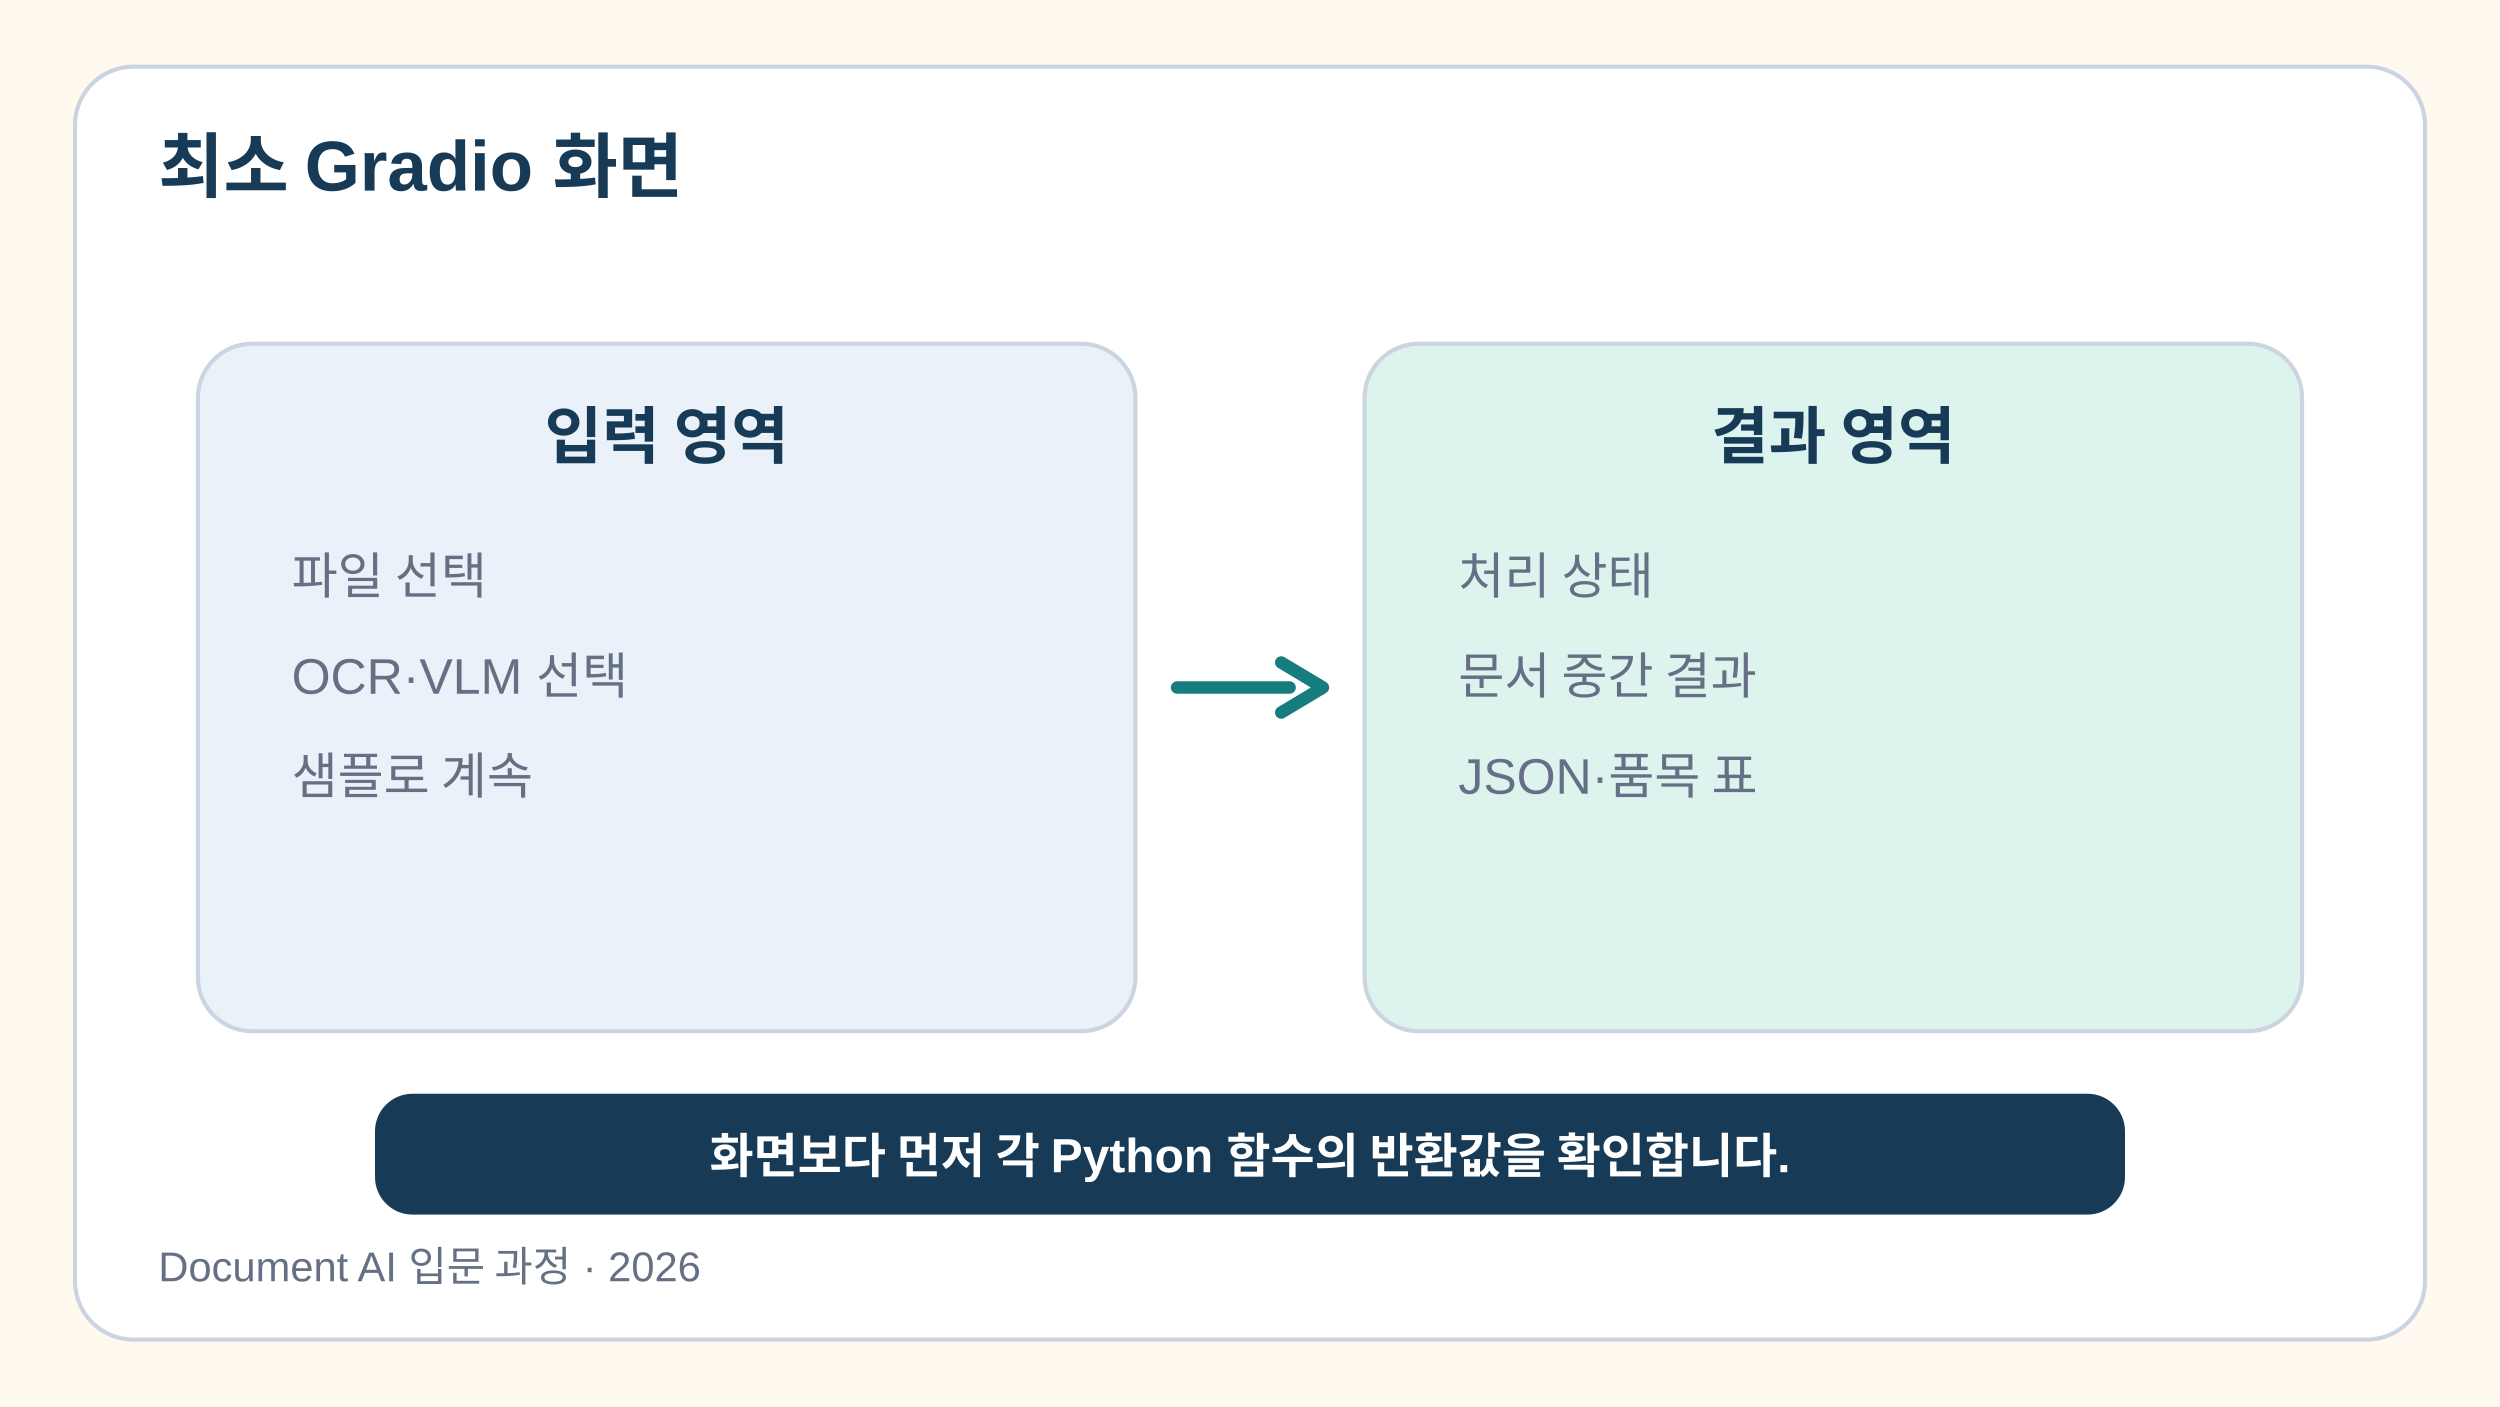
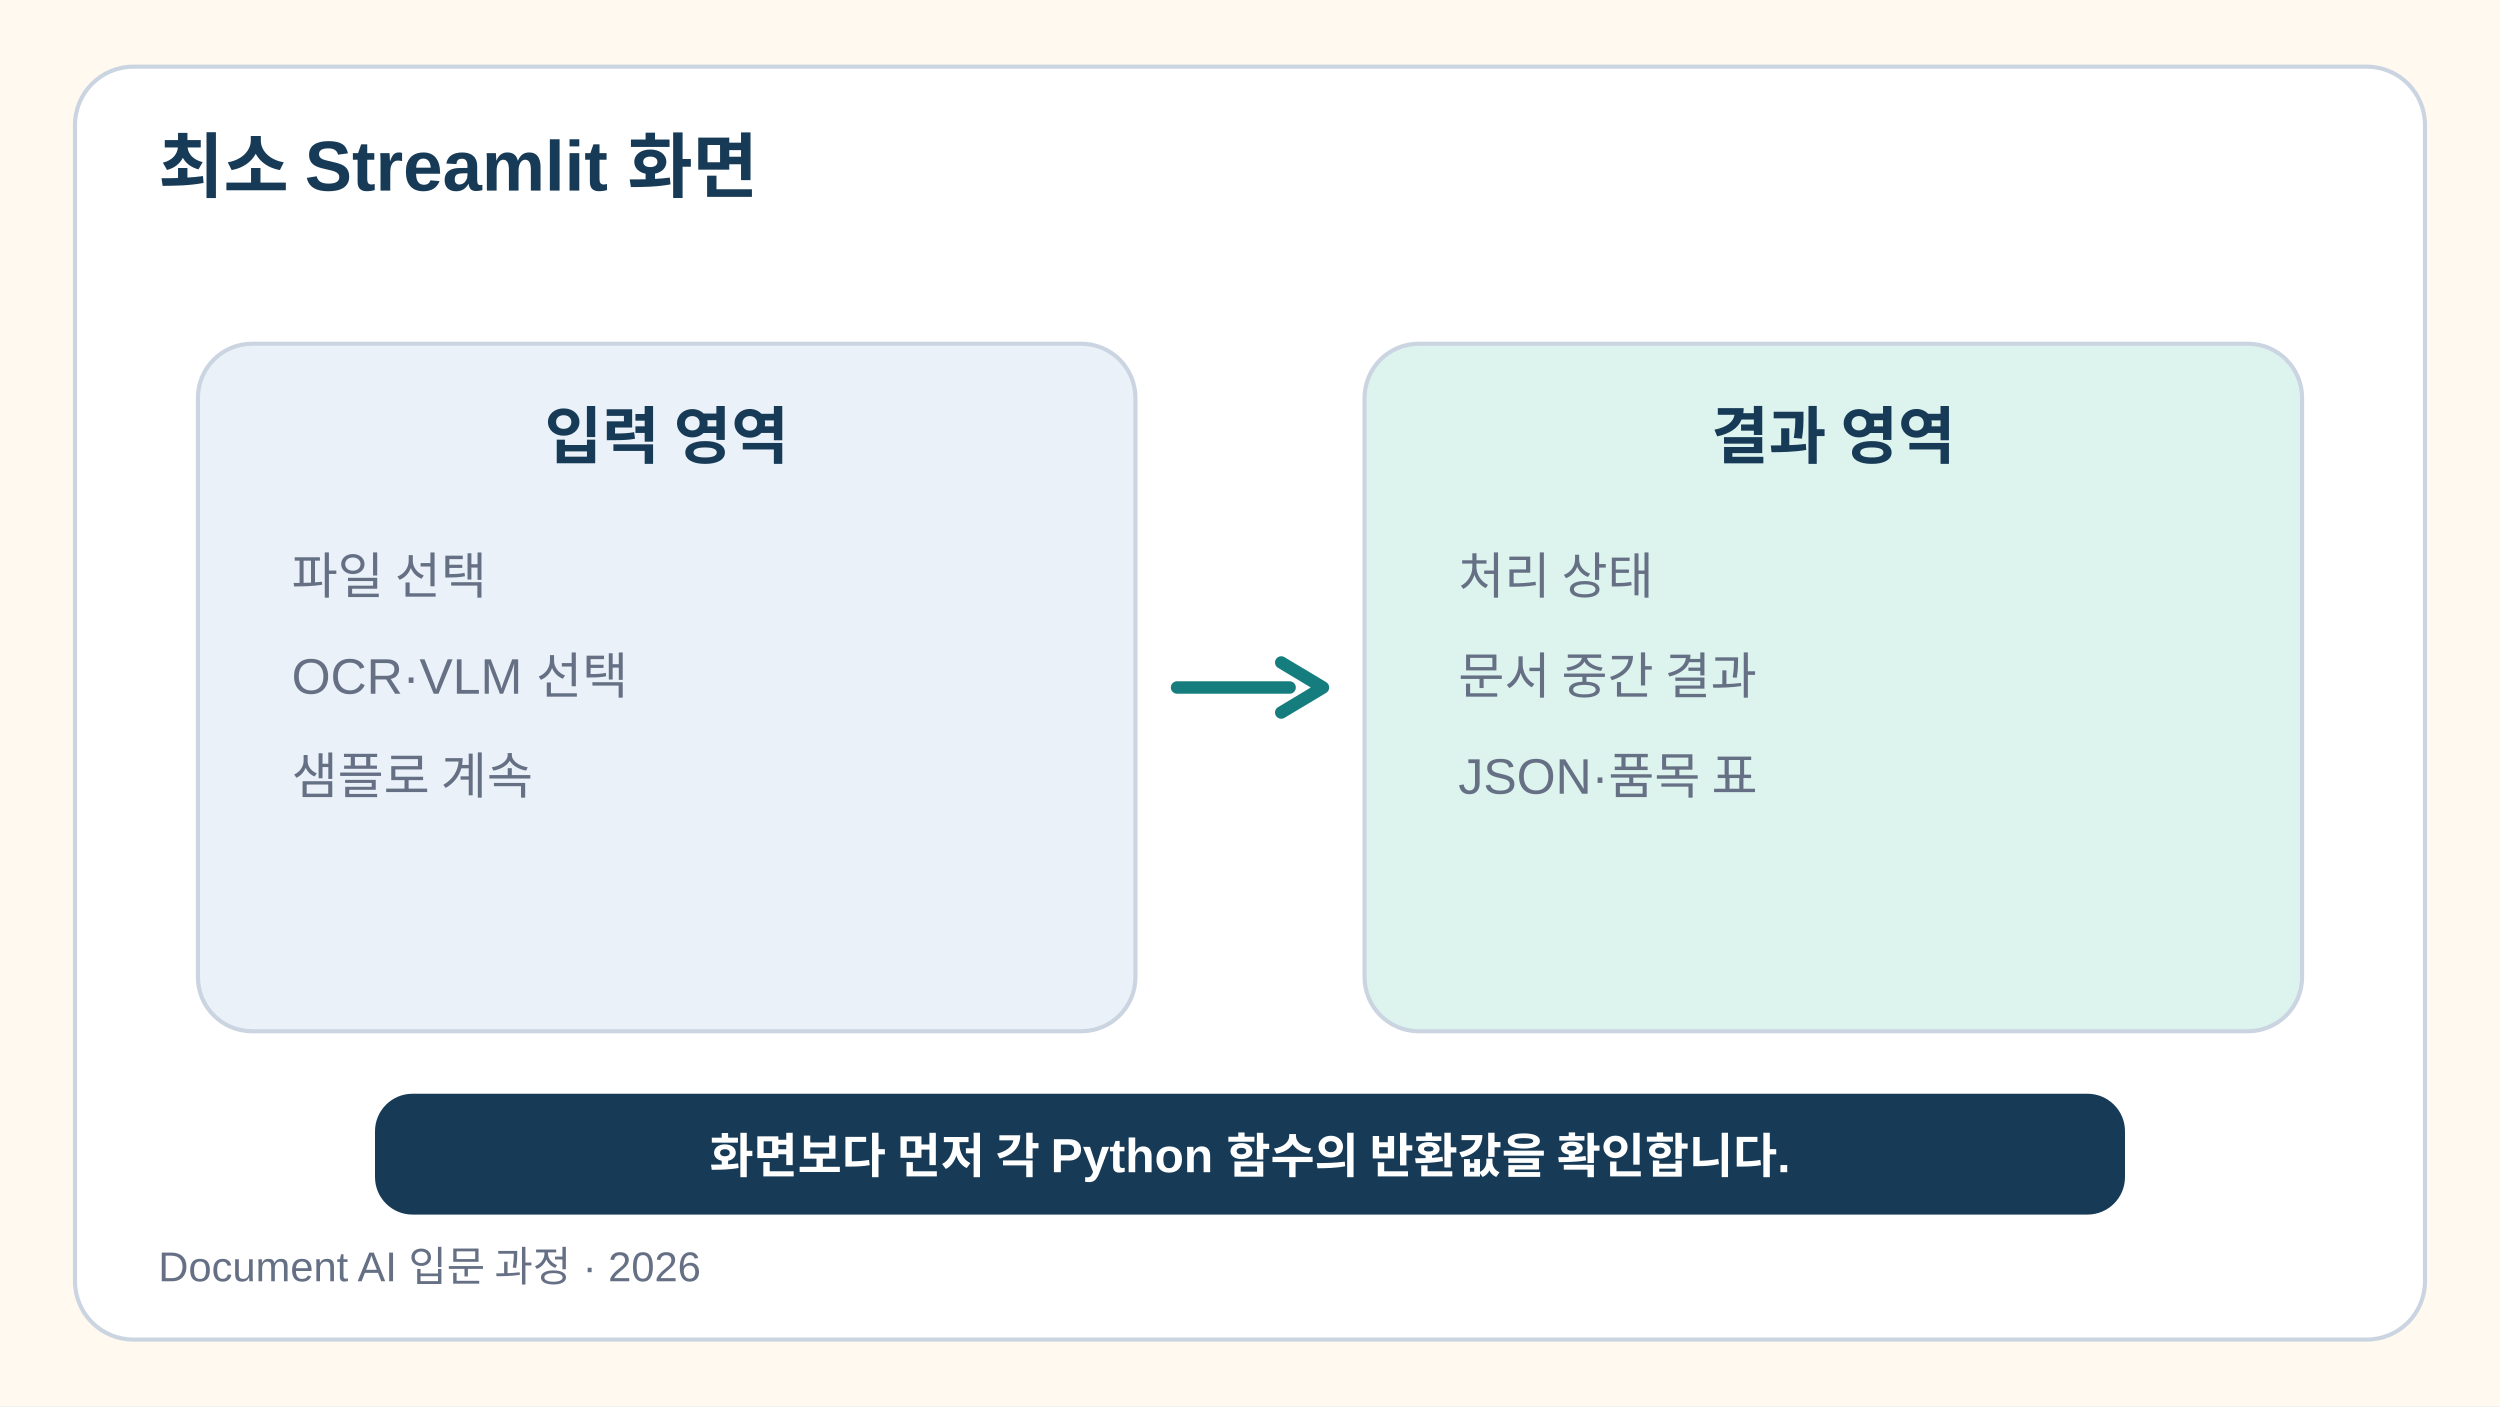
<svg xmlns="http://www.w3.org/2000/svg" width="1200" height="675" viewBox="0 0 1200 675" role="img" aria-labelledby="title desc">
  <rect width="1200" height="675" fill="#FFF9EF" />
  <rect x="36" y="32" width="1128" height="611" rx="28" fill="#FFFFFF" stroke="#CBD5E1" stroke-width="2" />
-   <text x="76" y="92" font-family="Arial, Apple SD Gothic Neo, Noto Sans KR, sans-serif" font-size="34" font-weight="700" fill="#173B57">최소 Gradio 화면</text>
+   <text x="76" y="92" font-family="Arial, Apple SD Gothic Neo, Noto Sans KR, sans-serif" font-size="34" font-weight="700" fill="#173B57">최소 Streamlit 화면</text>
  <g font-family="Arial, Apple SD Gothic Neo, Noto Sans KR, sans-serif">
    <rect x="95" y="165" width="450" height="330" rx="26" fill="#EAF1F8" stroke="#CBD5E1" stroke-width="2" />
    <rect x="655" y="165" width="450" height="330" rx="26" fill="#DDF3EE" stroke="#CBD5E1" stroke-width="2" />
    <text x="320" y="220" text-anchor="middle" font-size="30" font-weight="600" fill="#173B57">
      <tspan x="320" dy="0">입력 영역</tspan>
    </text>
    <text x="880" y="220" text-anchor="middle" font-size="30" font-weight="600" fill="#173B57">
      <tspan x="880" dy="0">결과 영역</tspan>
    </text>
    <text x="140" y="285" text-anchor="start" font-size="24" font-weight="400" fill="#667085">
      <tspan x="140" dy="0">파일 선택</tspan>
      <tspan x="140" dy="48">OCR·VLM 선택</tspan>
      <tspan x="140" dy="48">샘플로 계속</tspan>
    </text>
    <text x="700" y="285" text-anchor="start" font-size="24" font-weight="400" fill="#667085">
      <tspan x="700" dy="0">처리 상태</tspan>
      <tspan x="700" dy="48">문서 중간 결과</tspan>
      <tspan x="700" dy="48">JSON·품목 표</tspan>
    </text>
    <line x1="565" y1="330" x2="619" y2="330" stroke="#167D7F" stroke-width="6" stroke-linecap="round" />
    <path d="M 615 318 L 635 330 L 615 342" fill="none" stroke="#167D7F" stroke-width="6" stroke-linecap="round" stroke-linejoin="round" />
    <rect x="180" y="525" width="840" height="58" rx="18" fill="#173B57" />
    <text x="600" y="563" text-anchor="middle" font-size="23" font-weight="600" fill="#FFFFFF">
      <tspan x="600" dy="0">화면보다 먼저 각 Python 함수의 반환값을 확인합니다.</tspan>
    </text>
  </g>
  <text x="76" y="615" font-family="Arial, Apple SD Gothic Neo, Noto Sans KR, sans-serif" font-size="20" fill="#667085">Document AI 입문 과정 · 2026</text>
</svg>
